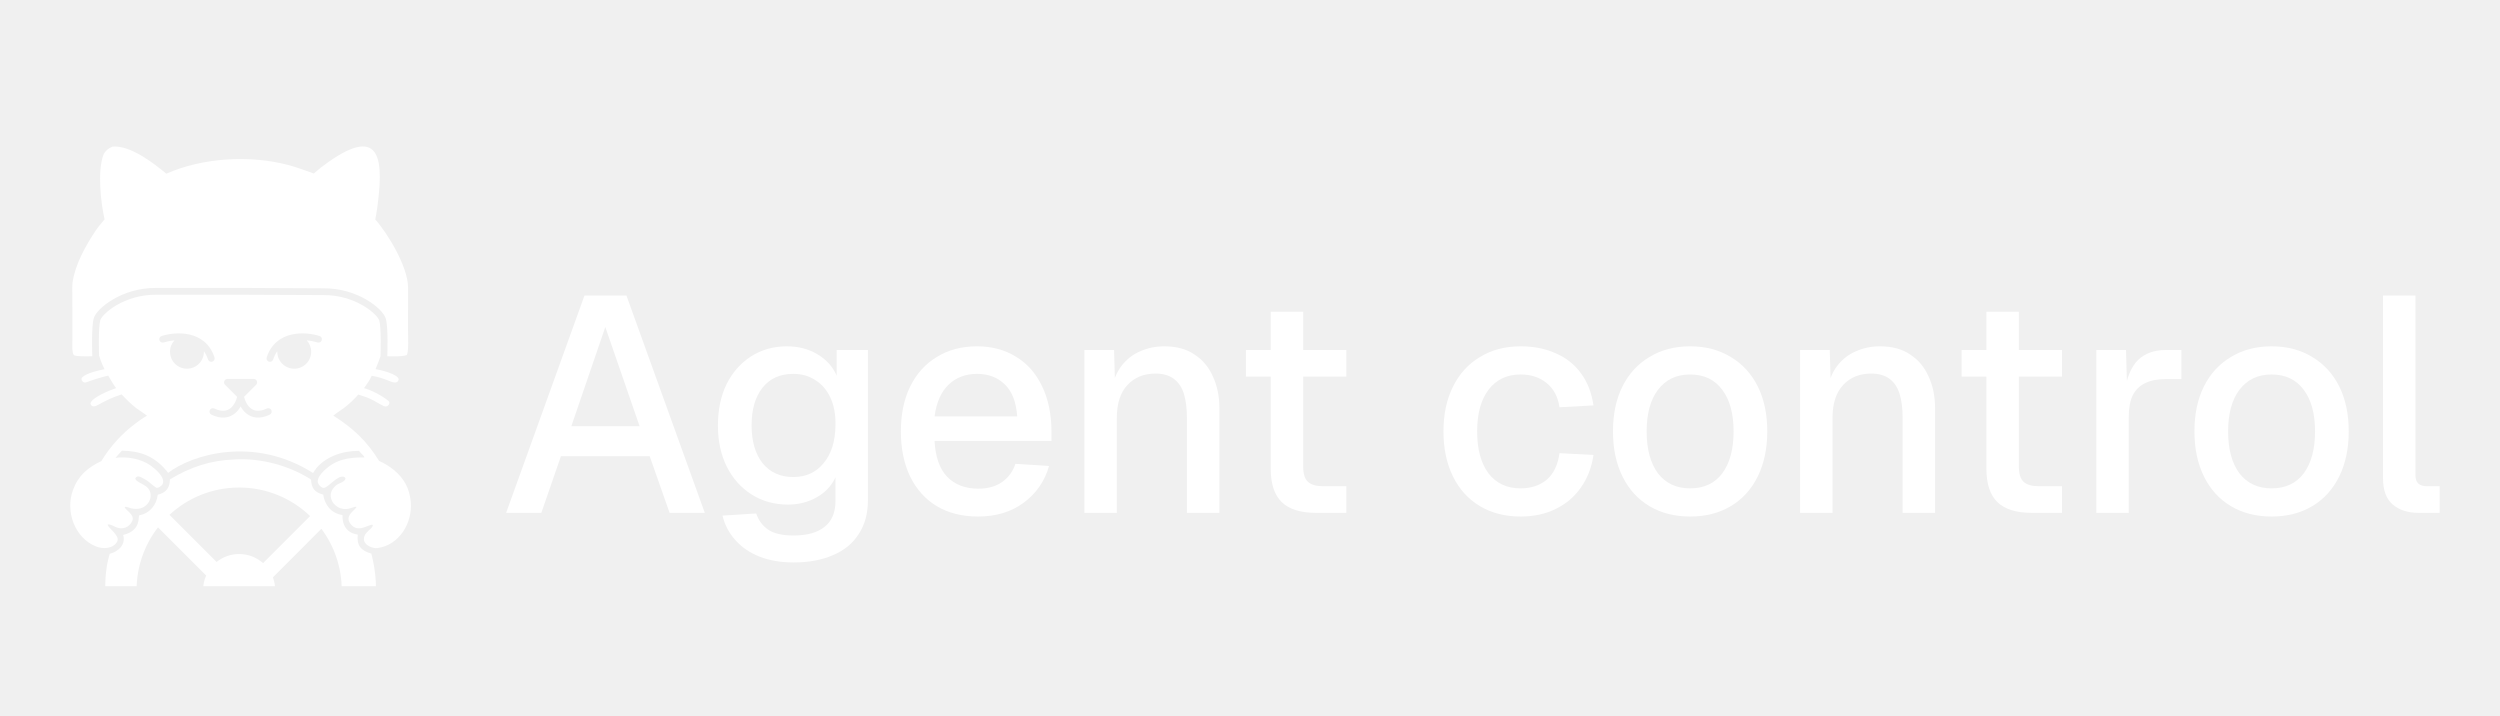
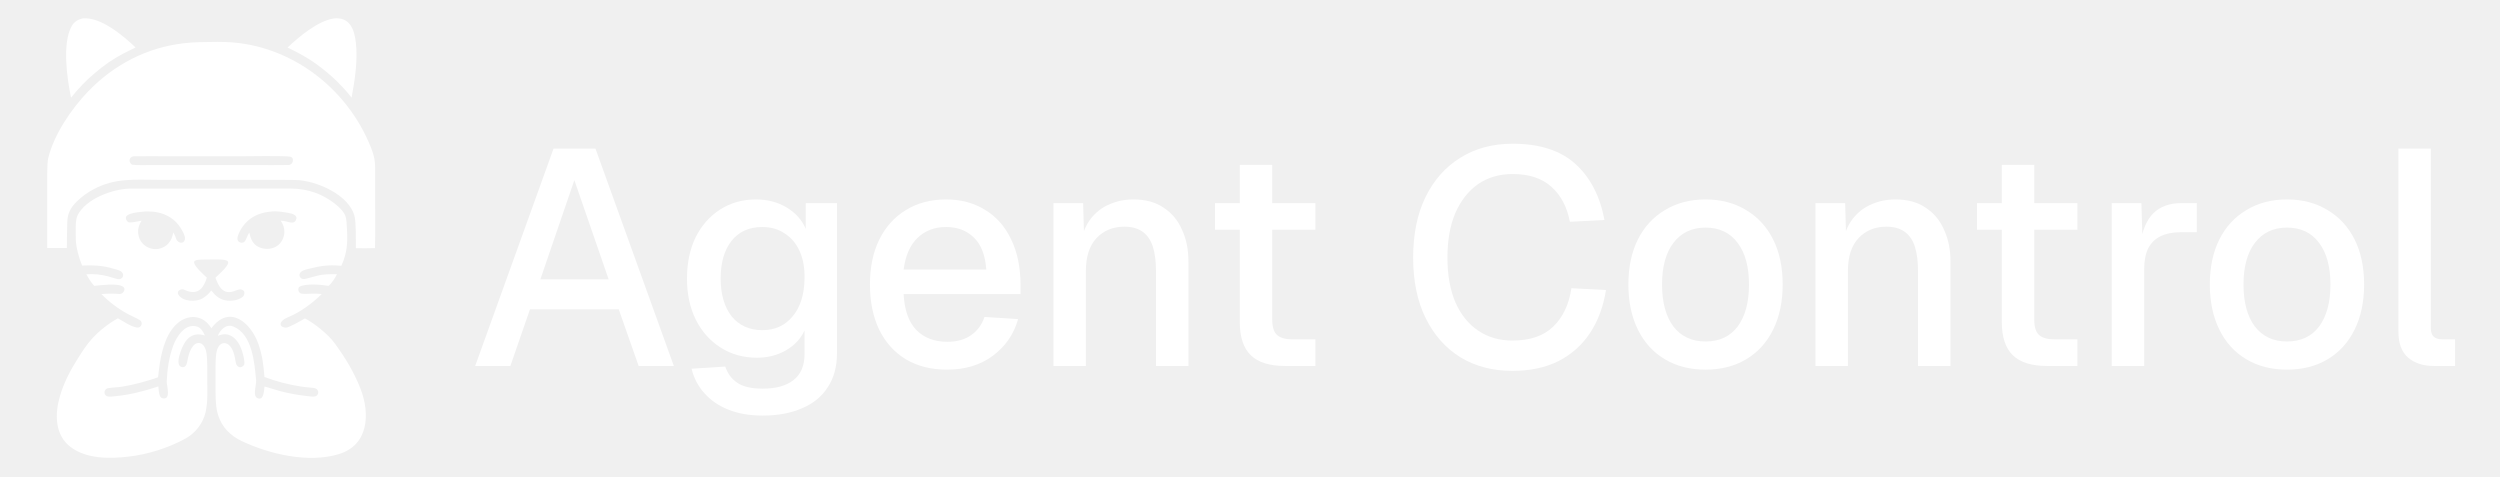
- <svg xmlns="http://www.w3.org/2000/svg" width="220" height="63" viewBox="0 0 147 42" fill="none">
-   <path d="M29.76 30.108L34.368 17.328H36.834L41.442 30.108H39.372L38.202 26.778H32.982L31.83 30.108H29.76ZM33.594 25.014H37.608L35.592 19.182L33.594 25.014Z" fill="white" />
-   <path d="M46.66 33.024C45.904 33.024 45.238 32.91 44.662 32.682C44.086 32.454 43.612 32.13 43.24 31.71C42.868 31.302 42.616 30.822 42.484 30.27L44.464 30.144C44.596 30.54 44.824 30.852 45.148 31.08C45.484 31.32 45.988 31.44 46.66 31.44C47.452 31.44 48.058 31.272 48.478 30.936C48.91 30.6 49.126 30.09 49.126 29.406V28.02C48.898 28.512 48.532 28.902 48.028 29.19C47.524 29.478 46.96 29.622 46.336 29.622C45.532 29.622 44.818 29.424 44.194 29.028C43.57 28.632 43.084 28.086 42.736 27.39C42.388 26.694 42.214 25.89 42.214 24.978C42.214 24.054 42.382 23.244 42.718 22.548C43.066 21.852 43.546 21.306 44.158 20.91C44.782 20.514 45.484 20.316 46.264 20.316C46.948 20.316 47.548 20.472 48.064 20.784C48.592 21.096 48.97 21.516 49.198 22.044V20.532H51.034V29.352C51.034 30.144 50.854 30.81 50.494 31.35C50.146 31.902 49.642 32.316 48.982 32.592C48.334 32.88 47.56 33.024 46.66 33.024ZM46.642 28.002C47.386 28.002 47.98 27.732 48.424 27.192C48.88 26.652 49.114 25.908 49.126 24.96C49.138 24.336 49.042 23.802 48.838 23.358C48.634 22.902 48.34 22.554 47.956 22.314C47.584 22.062 47.146 21.936 46.642 21.936C45.862 21.936 45.256 22.212 44.824 22.764C44.404 23.304 44.194 24.036 44.194 24.96C44.194 25.896 44.41 26.64 44.842 27.192C45.286 27.732 45.886 28.002 46.642 28.002Z" fill="white" />
-   <path d="M57.508 30.324C56.572 30.324 55.762 30.12 55.078 29.712C54.406 29.304 53.884 28.722 53.512 27.966C53.152 27.21 52.972 26.328 52.972 25.32C52.972 24.312 53.152 23.436 53.512 22.692C53.884 21.936 54.406 21.354 55.078 20.946C55.75 20.526 56.542 20.316 57.454 20.316C58.318 20.316 59.08 20.52 59.74 20.928C60.4 21.324 60.91 21.9 61.27 22.656C61.642 23.412 61.828 24.324 61.828 25.392V25.878H54.952C55 26.814 55.246 27.516 55.69 27.984C56.146 28.452 56.758 28.686 57.526 28.686C58.09 28.686 58.558 28.554 58.93 28.29C59.302 28.026 59.56 27.672 59.704 27.228L61.684 27.354C61.432 28.242 60.934 28.962 60.19 29.514C59.458 30.054 58.564 30.324 57.508 30.324ZM54.952 24.438H59.812C59.752 23.586 59.506 22.956 59.074 22.548C58.654 22.14 58.114 21.936 57.454 21.936C56.77 21.936 56.206 22.152 55.762 22.584C55.33 23.004 55.06 23.622 54.952 24.438Z" fill="white" />
-   <path d="M63.761 30.108V20.532H65.507L65.579 23.088L65.346 22.962C65.454 22.338 65.657 21.834 65.957 21.45C66.257 21.066 66.624 20.784 67.055 20.604C67.487 20.412 67.956 20.316 68.46 20.316C69.18 20.316 69.773 20.478 70.242 20.802C70.722 21.114 71.082 21.546 71.322 22.098C71.573 22.638 71.7 23.256 71.7 23.952V30.108H69.791V24.528C69.791 23.964 69.731 23.49 69.612 23.106C69.492 22.722 69.293 22.428 69.017 22.224C68.742 22.02 68.382 21.918 67.938 21.918C67.266 21.918 66.719 22.14 66.299 22.584C65.879 23.028 65.669 23.676 65.669 24.528V30.108H63.761Z" fill="white" />
-   <path d="M77.383 30.108C76.471 30.108 75.799 29.898 75.367 29.478C74.935 29.058 74.719 28.404 74.719 27.516V18.282H76.627V27.372C76.627 27.816 76.723 28.122 76.915 28.29C77.107 28.458 77.401 28.542 77.797 28.542H79.165V30.108H77.383ZM73.261 22.098V20.532H79.165V22.098H73.261Z" fill="white" />
-   <path d="M89.412 30.324C88.501 30.324 87.703 30.12 87.019 29.712C86.335 29.304 85.806 28.722 85.434 27.966C85.062 27.21 84.876 26.328 84.876 25.32C84.876 24.312 85.062 23.436 85.434 22.692C85.806 21.936 86.335 21.354 87.019 20.946C87.703 20.526 88.501 20.316 89.412 20.316C90.192 20.316 90.882 20.454 91.483 20.73C92.094 20.994 92.587 21.384 92.959 21.9C93.343 22.416 93.588 23.046 93.697 23.79L91.698 23.898C91.603 23.274 91.35 22.8 90.942 22.476C90.534 22.14 90.025 21.972 89.412 21.972C88.609 21.972 87.978 22.272 87.522 22.872C87.079 23.46 86.856 24.276 86.856 25.32C86.856 26.364 87.079 27.186 87.522 27.786C87.978 28.374 88.609 28.668 89.412 28.668C90.025 28.668 90.534 28.5 90.942 28.164C91.35 27.816 91.603 27.294 91.698 26.598L93.697 26.706C93.588 27.438 93.343 28.074 92.959 28.614C92.587 29.154 92.094 29.574 91.483 29.874C90.882 30.174 90.192 30.324 89.412 30.324Z" fill="white" />
-   <path d="M99.379 30.324C98.467 30.324 97.669 30.12 96.985 29.712C96.301 29.304 95.773 28.722 95.401 27.966C95.029 27.21 94.843 26.328 94.843 25.32C94.843 24.3 95.029 23.418 95.401 22.674C95.773 21.93 96.301 21.354 96.985 20.946C97.669 20.526 98.467 20.316 99.379 20.316C100.291 20.316 101.089 20.526 101.773 20.946C102.457 21.354 102.985 21.93 103.357 22.674C103.729 23.418 103.915 24.3 103.915 25.32C103.915 26.328 103.729 27.21 103.357 27.966C102.985 28.722 102.457 29.304 101.773 29.712C101.089 30.12 100.291 30.324 99.379 30.324ZM99.379 28.668C100.195 28.668 100.825 28.374 101.269 27.786C101.713 27.186 101.935 26.364 101.935 25.32C101.935 24.276 101.713 23.46 101.269 22.872C100.825 22.272 100.195 21.972 99.379 21.972C98.575 21.972 97.945 22.272 97.489 22.872C97.045 23.46 96.823 24.276 96.823 25.32C96.823 26.364 97.045 27.186 97.489 27.786C97.945 28.374 98.575 28.668 99.379 28.668Z" fill="white" />
-   <path d="M105.844 30.108V20.532H107.59L107.662 23.088L107.428 22.962C107.536 22.338 107.74 21.834 108.04 21.45C108.34 21.066 108.706 20.784 109.138 20.604C109.57 20.412 110.038 20.316 110.542 20.316C111.262 20.316 111.856 20.478 112.324 20.802C112.804 21.114 113.164 21.546 113.404 22.098C113.656 22.638 113.782 23.256 113.782 23.952V30.108H111.874V24.528C111.874 23.964 111.814 23.49 111.694 23.106C111.574 22.722 111.376 22.428 111.1 22.224C110.824 22.02 110.464 21.918 110.02 21.918C109.348 21.918 108.802 22.14 108.382 22.584C107.962 23.028 107.752 23.676 107.752 24.528V30.108H105.844Z" fill="white" />
-   <path d="M119.465 30.108C118.553 30.108 117.881 29.898 117.449 29.478C117.017 29.058 116.801 28.404 116.801 27.516V18.282H118.709V27.372C118.709 27.816 118.805 28.122 118.997 28.29C119.189 28.458 119.483 28.542 119.879 28.542H121.247V30.108H119.465ZM115.343 22.098V20.532H121.247V22.098H115.343Z" fill="white" />
-   <path d="M123.263 30.108V20.532H125.009L125.081 23.07L124.919 23.016C125.051 22.152 125.315 21.522 125.711 21.126C126.119 20.73 126.665 20.532 127.349 20.532H128.267V22.242H127.349C126.869 22.242 126.467 22.32 126.143 22.476C125.819 22.632 125.573 22.872 125.405 23.196C125.249 23.52 125.171 23.94 125.171 24.456V30.108H123.263Z" fill="white" />
-   <path d="M133.569 30.324C132.657 30.324 131.859 30.12 131.175 29.712C130.491 29.304 129.963 28.722 129.591 27.966C129.219 27.21 129.033 26.328 129.033 25.32C129.033 24.3 129.219 23.418 129.591 22.674C129.963 21.93 130.491 21.354 131.175 20.946C131.859 20.526 132.657 20.316 133.569 20.316C134.481 20.316 135.279 20.526 135.963 20.946C136.647 21.354 137.175 21.93 137.547 22.674C137.919 23.418 138.105 24.3 138.105 25.32C138.105 26.328 137.919 27.21 137.547 27.966C137.175 28.722 136.647 29.304 135.963 29.712C135.279 30.12 134.481 30.324 133.569 30.324ZM133.569 28.668C134.385 28.668 135.015 28.374 135.459 27.786C135.903 27.186 136.125 26.364 136.125 25.32C136.125 24.276 135.903 23.46 135.459 22.872C135.015 22.272 134.385 21.972 133.569 21.972C132.765 21.972 132.135 22.272 131.679 22.872C131.235 23.46 131.013 24.276 131.013 25.32C131.013 26.364 131.235 27.186 131.679 27.786C132.135 28.374 132.765 28.668 133.569 28.668Z" fill="white" />
-   <path d="M142.209 30.108C141.585 30.108 141.081 29.946 140.697 29.622C140.313 29.298 140.121 28.782 140.121 28.074V17.328H142.029V27.894C142.029 28.11 142.083 28.272 142.191 28.38C142.311 28.488 142.479 28.542 142.695 28.542H143.451V30.108H142.209Z" fill="white" />
-   <mask id="mask0_4811_7348" style="mask-type:alpha" maskUnits="userSpaceOnUse" x="3" y="7" width="22" height="28">
-     <rect x="3.001" y="7.578" width="21.98" height="26.844" fill="#D9D9D9" />
-   </mask>
-   <g mask="url(#mask0_4811_7348)">
-     <path d="M14.018 17.282L18.997 17.303H19C19.944 17.292 20.751 17.573 21.336 17.913C21.628 18.082 21.863 18.266 22.03 18.431C22.203 18.603 22.285 18.736 22.304 18.803C22.331 18.9 22.351 19.067 22.364 19.276C22.378 19.48 22.384 19.712 22.386 19.93C22.388 20.148 22.386 20.352 22.383 20.502C22.382 20.576 22.38 20.636 22.379 20.678C22.378 20.699 22.378 20.716 22.378 20.727V20.744L22.372 20.906C22.289 21.157 22.181 21.415 22.082 21.661C22.363 21.697 23.406 21.948 23.442 22.257C23.385 22.547 23.091 22.436 22.908 22.361C22.561 22.219 22.226 22.107 21.856 22.046C21.747 22.303 21.568 22.544 21.407 22.774C21.851 22.896 22.496 23.232 22.852 23.536C22.98 23.645 22.809 23.943 22.57 23.832C22.294 23.703 22.038 23.529 21.763 23.4C21.549 23.299 21.295 23.23 21.069 23.15C20.84 23.418 20.51 23.728 20.228 23.94C20.018 24.098 19.806 24.215 19.601 24.392C20.758 25.128 21.574 25.887 22.291 27.055C22.603 27.192 22.895 27.371 23.159 27.587C23.757 28.082 24.077 28.659 24.152 29.454C24.27 30.685 23.48 32.015 22.187 32.179C21.902 32.215 21.405 32.005 21.399 31.665C21.394 31.344 21.636 31.202 21.836 31C21.878 30.958 21.924 30.883 21.92 30.819C21.74 30.733 21.141 31.273 20.707 30.862C20.106 30.291 20.962 29.928 20.957 29.753C20.814 29.71 20.487 29.986 20.038 29.843C19.814 29.774 19.627 29.615 19.523 29.405C19.348 29.053 19.477 28.739 19.757 28.493C19.904 28.363 20.243 28.313 20.314 28.113C20.299 28.031 20.313 28.062 20.247 27.997C19.864 27.85 19.372 28.564 19.057 28.639C18.909 28.674 18.672 28.409 18.68 28.259C18.692 28.025 18.874 27.804 19.031 27.65C19.733 26.961 20.478 26.84 21.423 26.851C21.418 26.78 21.384 26.767 21.327 26.702C21.242 26.62 21.184 26.553 21.108 26.463C20.134 26.459 19.121 26.795 18.507 27.59C17.972 27.235 17.036 26.845 16.415 26.679C14.735 26.232 12.89 26.28 11.249 26.867C10.737 27.05 10.239 27.32 9.77 27.588C8.981 26.748 8.306 26.489 7.172 26.448C7.044 26.581 6.914 26.732 6.793 26.872C7.483 26.784 8.305 26.925 8.88 27.342C9.134 27.527 9.728 28.024 9.567 28.407C9.528 28.502 9.289 28.696 9.172 28.62C8.943 28.476 8.749 28.25 8.506 28.127C8.336 28.04 8.079 27.846 7.955 28.077C8.008 28.396 8.809 28.399 8.858 29.032C8.872 29.234 8.804 29.433 8.669 29.584C8.427 29.861 8.085 29.922 7.731 29.846C7.601 29.818 7.473 29.744 7.336 29.755C7.293 29.904 7.958 30.205 7.777 30.583C7.604 30.973 7.192 31.12 6.805 30.942C6.693 30.89 6.447 30.751 6.334 30.798C6.309 30.964 7.075 31.442 6.894 31.788C6.665 32.224 6.063 32.249 5.656 32.088C4.39 31.591 3.829 30.01 4.289 28.772C4.598 27.92 5.161 27.44 5.959 27.065C6.482 26.203 7.166 25.448 7.975 24.845C8.152 24.711 8.45 24.497 8.646 24.398C8.445 24.235 8.22 24.109 8.02 23.957C7.726 23.733 7.403 23.417 7.156 23.144C6.657 23.296 6.233 23.498 5.779 23.753C5.623 23.84 5.417 23.934 5.321 23.704C5.299 23.354 6.522 22.872 6.826 22.773C6.674 22.58 6.495 22.258 6.362 22.037C5.909 22.147 5.513 22.27 5.076 22.431C4.868 22.508 4.725 22.254 4.826 22.148C5.072 21.891 5.795 21.73 6.146 21.66C6.021 21.413 5.918 21.157 5.837 20.893C5.834 20.893 5.83 20.893 5.826 20.893L5.821 20.722V20.706C5.821 20.695 5.82 20.678 5.819 20.657C5.818 20.615 5.817 20.553 5.816 20.479C5.813 20.33 5.812 20.126 5.814 19.909C5.816 19.69 5.821 19.459 5.834 19.255C5.848 19.046 5.869 18.879 5.896 18.782C5.914 18.715 5.996 18.581 6.169 18.41C6.336 18.244 6.571 18.061 6.863 17.891C7.449 17.552 8.255 17.27 9.198 17.282H14.018ZM13.375 22.234C13.196 22.234 13.107 22.45 13.233 22.577L13.943 23.285C13.892 23.503 13.77 23.777 13.566 23.946C13.463 24.032 13.339 24.09 13.189 24.104C13.037 24.118 12.844 24.088 12.604 23.974C12.504 23.927 12.384 23.969 12.337 24.069C12.29 24.169 12.332 24.288 12.432 24.335C12.723 24.474 12.988 24.525 13.226 24.503C13.465 24.48 13.663 24.384 13.821 24.253C13.959 24.139 14.066 23.998 14.148 23.852C14.229 23.997 14.334 24.14 14.472 24.253C14.63 24.384 14.829 24.48 15.068 24.503C15.305 24.525 15.57 24.474 15.861 24.335C15.961 24.288 16.003 24.169 15.956 24.069C15.909 23.969 15.789 23.927 15.69 23.974C15.449 24.088 15.256 24.118 15.105 24.104C14.954 24.09 14.83 24.032 14.727 23.946C14.524 23.777 14.402 23.504 14.352 23.286L15.06 22.577C15.186 22.45 15.097 22.234 14.918 22.234H13.375ZM11.142 19.623C10.538 19.485 9.905 19.581 9.505 19.709C9.4 19.742 9.342 19.854 9.375 19.959C9.409 20.064 9.521 20.123 9.626 20.089C9.797 20.035 10.017 19.987 10.257 19.966C10.096 20.143 9.997 20.377 9.997 20.635C9.997 21.186 10.443 21.632 10.993 21.632C11.544 21.632 11.99 21.186 11.99 20.635C11.99 20.625 11.99 20.614 11.989 20.603C12.087 20.738 12.17 20.899 12.232 21.09C12.266 21.195 12.379 21.253 12.483 21.219C12.588 21.185 12.646 21.072 12.612 20.967C12.348 20.147 11.757 19.763 11.142 19.623ZM18.789 19.709C18.389 19.581 17.757 19.485 17.152 19.623C16.537 19.763 15.946 20.147 15.682 20.967C15.648 21.072 15.706 21.185 15.811 21.219C15.915 21.253 16.029 21.195 16.063 21.09C16.124 20.899 16.207 20.737 16.306 20.602C16.305 20.613 16.304 20.624 16.304 20.635C16.304 21.186 16.75 21.632 17.3 21.632C17.85 21.632 18.297 21.186 18.297 20.635C18.297 20.378 18.199 20.143 18.038 19.966C18.277 19.987 18.497 20.035 18.668 20.089C18.773 20.123 18.885 20.064 18.919 19.959C18.953 19.854 18.894 19.742 18.789 19.709ZM19.306 9.481C22.495 7.235 22.552 9.487 22.172 12.24C22.144 12.444 22.102 12.653 22.066 12.857C22.827 13.713 23.963 15.625 23.993 16.807C23.99 17.64 23.997 18.48 23.99 19.312C23.989 19.526 24.05 20.777 23.901 20.834C23.656 20.921 23.168 20.912 22.772 20.9L22.777 20.757V20.753C22.778 20.75 22.778 20.744 22.778 20.739C22.779 20.727 22.779 20.71 22.779 20.689C22.78 20.646 22.782 20.584 22.783 20.508C22.786 20.357 22.788 20.149 22.786 19.926C22.784 19.704 22.778 19.465 22.764 19.25C22.75 19.039 22.727 18.837 22.689 18.697C22.641 18.527 22.498 18.332 22.312 18.147C22.118 17.956 21.856 17.752 21.537 17.567C20.9 17.197 20.024 16.893 18.999 16.905L14.019 16.881V16.882H9.201V16.883C8.176 16.872 7.3 17.175 6.662 17.546C6.343 17.731 6.08 17.934 5.887 18.125C5.7 18.311 5.557 18.505 5.51 18.675C5.471 18.815 5.449 19.018 5.436 19.228C5.422 19.443 5.415 19.683 5.413 19.905C5.411 20.127 5.413 20.335 5.416 20.487C5.417 20.562 5.419 20.625 5.42 20.668C5.421 20.689 5.421 20.706 5.421 20.717C5.421 20.723 5.422 20.728 5.422 20.731V20.735L5.427 20.9C5.018 20.909 4.483 20.914 4.347 20.839C4.213 20.699 4.257 20.077 4.258 19.878L4.257 18.587L4.253 17.326C4.253 17.147 4.241 16.729 4.266 16.56C4.422 15.483 5.046 14.381 5.641 13.488C5.764 13.303 6.007 13.024 6.149 12.85C5.927 11.877 5.728 10.068 6.067 9.094C6.154 8.846 6.373 8.671 6.617 8.573C7.667 8.482 9.019 9.537 9.78 10.165C11.929 9.216 14.688 9.061 16.942 9.652C17.475 9.792 17.933 9.972 18.448 10.155C18.721 9.914 19.008 9.689 19.306 9.481Z" fill="white" />
-     <path d="M9.768 27.604C11.214 26.491 14.957 25.346 18.512 27.604" stroke="white" stroke-width="0.384" />
-     <path d="M13.808 26.966C15.327 26.877 17.01 27.326 18.289 28.151C18.313 28.667 18.51 28.907 19.006 29.037C19.094 29.657 19.498 30.149 20.136 30.236C20.122 30.853 20.396 31.293 21.037 31.387C20.968 32.038 21.222 32.326 21.834 32.504C23.002 36.899 20.325 41.182 15.923 42.153C15.406 42.267 14.981 42.306 14.458 42.338C13.526 42.37 12.595 42.248 11.701 41.981C9.72 41.37 8.06 40.004 7.081 38.177C6.227 36.581 5.924 34.254 6.451 32.517C6.961 32.387 7.412 31.971 7.241 31.407C7.809 31.28 8.158 30.936 8.164 30.342C8.159 30.333 8.186 30.251 8.192 30.249C8.797 30.15 9.216 29.632 9.274 29.043C9.772 28.915 9.976 28.654 9.993 28.14C11.203 27.407 12.386 27.018 13.808 26.966ZM9.29 30.962C8.501 31.982 8.031 33.261 8.031 34.65C8.032 37.98 10.732 40.681 14.062 40.681C17.393 40.681 20.093 37.98 20.094 34.65C20.094 33.299 19.649 32.052 18.899 31.046L16.045 33.902C16.133 34.135 16.183 34.387 16.183 34.651C16.183 35.822 15.234 36.772 14.062 36.772C12.891 36.772 11.941 35.822 11.94 34.651C11.94 34.346 12.005 34.056 12.121 33.794L9.29 30.962ZM14.062 28.619C12.481 28.619 11.041 29.228 9.966 30.224L12.736 32.995C13.1 32.703 13.561 32.529 14.062 32.529C14.602 32.529 15.094 32.732 15.469 33.064L18.235 30.297C17.152 29.258 15.682 28.619 14.062 28.619Z" fill="white" />
-   </g>
+ <svg xmlns="http://www.w3.org/2000/svg" width="147" height="28" viewBox="0 0 147 28" fill="none">
+   <path d="M143.114 21.519C142.49 21.519 141.986 21.357 141.602 21.033C141.218 20.709 141.026 20.193 141.026 19.485V8.739H142.934V19.305C142.934 19.521 142.988 19.683 143.096 19.791C143.216 19.899 143.384 19.953 143.6 19.953H144.356V21.519H143.114Z" fill="white" />
+   <path d="M134.474 21.735C133.562 21.735 132.764 21.532 132.08 21.123C131.396 20.715 130.868 20.134 130.496 19.378C130.124 18.622 129.938 17.739 129.938 16.732C129.938 15.711 130.124 14.829 130.496 14.085C130.868 13.341 131.396 12.765 132.08 12.357C132.764 11.938 133.562 11.727 134.474 11.727C135.386 11.727 136.184 11.938 136.868 12.357C137.552 12.765 138.08 13.341 138.452 14.085C138.824 14.829 139.01 15.711 139.01 16.732C139.01 17.739 138.824 18.622 138.452 19.378C138.08 20.134 137.552 20.715 136.868 21.123C136.184 21.532 135.386 21.735 134.474 21.735ZM134.474 20.079C135.29 20.079 135.92 19.785 136.364 19.198C136.808 18.598 137.03 17.776 137.03 16.732C137.03 15.688 136.808 14.871 136.364 14.284C135.92 13.684 135.29 13.383 134.474 13.383C133.67 13.383 133.04 13.684 132.584 14.284C132.14 14.871 131.918 15.688 131.918 16.732C131.918 17.776 132.14 18.598 132.584 19.198C133.04 19.785 133.67 20.079 134.474 20.079Z" fill="white" />
+   <path d="M124.169 21.519V11.943H125.915L125.987 14.481L125.825 14.427C125.957 13.563 126.221 12.933 126.617 12.537C127.025 12.141 127.571 11.943 128.255 11.943H129.173V13.653H128.255C127.775 13.653 127.373 13.731 127.049 13.887C126.725 14.043 126.479 14.283 126.311 14.607C126.155 14.931 126.077 15.351 126.077 15.867V21.519H124.169Z" fill="white" />
+   <path d="M120.37 21.519C119.458 21.519 118.786 21.309 118.354 20.889C117.922 20.469 117.706 19.815 117.706 18.927V9.693H119.614V18.783C119.614 19.227 119.71 19.533 119.902 19.701C120.094 19.869 120.388 19.953 120.784 19.953H122.152V21.519H120.37ZM116.248 13.509V11.943H122.152V13.509H116.248Z" fill="white" />
+   <path d="M106.749 21.52V11.944H108.495L108.567 14.499L108.333 14.373C108.441 13.749 108.645 13.245 108.945 12.861C109.245 12.477 109.611 12.195 110.043 12.015C110.475 11.823 110.943 11.727 111.447 11.727C112.167 11.727 112.761 11.889 113.229 12.213C113.709 12.525 114.069 12.957 114.309 13.509C114.561 14.05 114.687 14.668 114.687 15.364V21.52H112.779V15.94C112.779 15.376 112.719 14.902 112.599 14.518C112.479 14.133 112.281 13.839 112.005 13.636C111.729 13.431 111.369 13.329 110.925 13.329C110.253 13.329 109.707 13.552 109.287 13.995C108.867 14.44 108.657 15.088 108.657 15.94V21.52H106.749Z" fill="white" />
+   <path d="M100.285 21.735C99.373 21.735 98.575 21.532 97.891 21.123C97.207 20.715 96.678 20.134 96.306 19.378C95.934 18.622 95.749 17.739 95.749 16.732C95.749 15.711 95.934 14.829 96.306 14.085C96.678 13.341 97.207 12.765 97.891 12.357C98.575 11.938 99.373 11.727 100.285 11.727C101.197 11.727 101.995 11.938 102.679 12.357C103.363 12.765 103.891 13.341 104.263 14.085C104.635 14.829 104.821 15.711 104.821 16.732C104.821 17.739 104.635 18.622 104.263 19.378C103.891 20.134 103.363 20.715 102.679 21.123C101.995 21.532 101.197 21.735 100.285 21.735ZM100.285 20.079C101.101 20.079 101.731 19.785 102.175 19.198C102.619 18.598 102.841 17.776 102.841 16.732C102.841 15.688 102.619 14.871 102.175 14.284C101.731 13.684 101.101 13.383 100.285 13.383C99.481 13.383 98.85 13.684 98.394 14.284C97.951 14.871 97.728 15.688 97.728 16.732C97.728 17.776 97.951 18.598 98.394 19.198C98.85 19.785 99.481 20.079 100.285 20.079Z" fill="white" />
+   <path d="M88.925 21.807C87.773 21.807 86.759 21.543 85.883 21.015C85.007 20.475 84.323 19.707 83.831 18.711C83.339 17.715 83.093 16.527 83.093 15.147C83.093 13.779 83.333 12.597 83.813 11.601C84.305 10.593 84.989 9.819 85.865 9.279C86.741 8.727 87.767 8.451 88.943 8.451C90.527 8.451 91.757 8.847 92.633 9.639C93.509 10.431 94.079 11.529 94.343 12.933L92.309 13.041C92.141 12.165 91.781 11.481 91.229 10.989C90.677 10.485 89.915 10.233 88.943 10.233C88.163 10.233 87.485 10.431 86.909 10.827C86.345 11.223 85.901 11.787 85.577 12.519C85.265 13.251 85.109 14.127 85.109 15.147C85.109 16.167 85.265 17.043 85.577 17.775C85.901 18.507 86.351 19.065 86.927 19.449C87.503 19.833 88.169 20.025 88.925 20.025C89.957 20.025 90.755 19.755 91.319 19.215C91.895 18.663 92.255 17.907 92.399 16.947L94.433 17.055C94.277 18.027 93.965 18.867 93.497 19.575C93.029 20.283 92.411 20.835 91.643 21.231C90.875 21.615 89.969 21.807 88.925 21.807Z" fill="white" />
+   <path d="M75.563 21.519C74.651 21.519 73.979 21.309 73.547 20.889C73.115 20.469 72.899 19.815 72.899 18.927V9.693H74.807V18.783C74.807 19.227 74.903 19.533 75.095 19.701C75.287 19.869 75.581 19.953 75.977 19.953H77.345V21.519H75.563ZM71.441 13.509V11.943H77.345V13.509H71.441Z" fill="white" />
+   <path d="M61.942 21.52V11.944H63.688L63.76 14.499L63.526 14.373C63.634 13.749 63.838 13.245 64.138 12.861C64.438 12.477 64.804 12.195 65.236 12.015C65.668 11.823 66.136 11.727 66.64 11.727C67.36 11.727 67.954 11.889 68.422 12.213C68.902 12.525 69.262 12.957 69.502 13.509C69.754 14.05 69.88 14.668 69.88 15.364V21.52H67.972V15.94C67.972 15.376 67.912 14.902 67.792 14.518C67.672 14.133 67.474 13.839 67.198 13.636C66.922 13.431 66.562 13.329 66.118 13.329C65.446 13.329 64.9 13.552 64.48 13.995C64.06 14.44 63.85 15.088 63.85 15.94V21.52H61.942Z" fill="white" />
+   <path d="M55.689 21.735C54.753 21.735 53.943 21.532 53.259 21.123C52.587 20.715 52.065 20.134 51.693 19.378C51.333 18.622 51.153 17.739 51.153 16.732C51.153 15.723 51.333 14.848 51.693 14.104C52.065 13.348 52.587 12.765 53.259 12.357C53.931 11.938 54.723 11.727 55.635 11.727C56.499 11.727 57.261 11.931 57.921 12.339C58.581 12.736 59.091 13.312 59.451 14.068C59.823 14.823 60.009 15.736 60.009 16.803V17.29H53.133C53.181 18.226 53.427 18.927 53.871 19.395C54.327 19.863 54.939 20.098 55.707 20.098C56.271 20.098 56.739 19.965 57.111 19.701C57.483 19.438 57.741 19.084 57.885 18.64L59.865 18.765C59.613 19.654 59.115 20.373 58.371 20.925C57.639 21.465 56.745 21.735 55.689 21.735ZM53.133 15.85H57.993C57.933 14.998 57.687 14.367 57.255 13.96C56.835 13.552 56.295 13.348 55.635 13.348C54.951 13.348 54.387 13.563 53.943 13.995C53.511 14.415 53.241 15.034 53.133 15.85Z" fill="white" />
+   <path d="M44.841 24.436C44.085 24.436 43.419 24.322 42.843 24.093C42.267 23.866 41.793 23.541 41.421 23.122C41.049 22.713 40.797 22.233 40.665 21.681L42.645 21.555C42.777 21.951 43.005 22.264 43.329 22.491C43.665 22.732 44.169 22.852 44.841 22.852C45.633 22.852 46.239 22.683 46.659 22.348C47.091 22.012 47.307 21.502 47.307 20.817V19.431C47.079 19.924 46.713 20.314 46.209 20.602C45.705 20.89 45.141 21.034 44.517 21.034C43.713 21.034 42.999 20.835 42.375 20.439C41.751 20.044 41.265 19.497 40.917 18.802C40.569 18.105 40.395 17.302 40.395 16.39C40.395 15.466 40.563 14.655 40.899 13.96C41.247 13.264 41.727 12.717 42.339 12.322C42.963 11.925 43.665 11.727 44.445 11.727C45.129 11.727 45.729 11.883 46.245 12.195C46.773 12.508 47.151 12.928 47.379 13.456V11.944H49.215V20.764C49.215 21.555 49.035 22.221 48.675 22.762C48.327 23.314 47.823 23.727 47.163 24.003C46.515 24.291 45.741 24.436 44.841 24.436ZM44.823 19.413C45.567 19.413 46.161 19.143 46.605 18.604C47.061 18.064 47.295 17.32 47.307 16.372C47.319 15.748 47.223 15.213 47.019 14.77C46.815 14.313 46.521 13.966 46.137 13.726C45.765 13.473 45.327 13.348 44.823 13.348C44.043 13.348 43.437 13.623 43.005 14.175C42.585 14.716 42.375 15.447 42.375 16.372C42.375 17.308 42.591 18.052 43.023 18.604C43.467 19.143 44.067 19.413 44.823 19.413Z" fill="white" />
+   <path d="M27.94 21.519L32.548 8.739H35.014L39.622 21.519H37.552L36.382 18.189H31.162L30.01 21.519H27.94ZM31.774 16.425H35.788L33.772 10.593L31.774 16.425Z" fill="white" />
+   <path d="M7.581 11.09L14.187 11.088L16.25 11.087C16.635 11.087 17.155 11.072 17.528 11.109C17.973 11.15 18.408 11.264 18.817 11.446C19.294 11.661 20.121 12.191 20.308 12.698C20.384 12.906 20.386 13.222 20.4 13.445C20.449 14.248 20.417 14.888 20.069 15.632C20.041 15.629 20.013 15.626 19.985 15.623C19.336 15.564 18.847 15.633 18.213 15.792C18.038 15.841 17.845 15.867 17.701 15.986C17.504 16.157 17.647 16.444 17.902 16.406C18.077 16.379 18.24 16.318 18.412 16.276C18.477 16.26 18.546 16.243 18.61 16.225C19.009 16.113 19.404 16.12 19.813 16.124C19.712 16.34 19.501 16.668 19.315 16.81C18.905 16.739 18.034 16.657 17.631 16.848C17.475 16.922 17.527 17.241 17.734 17.268C17.933 17.294 18.125 17.273 18.329 17.267C18.526 17.261 18.724 17.268 18.921 17.287C18.37 17.832 17.622 18.382 16.898 18.67C16.45 18.848 16.333 19.218 16.792 19.267C16.968 19.286 17.748 18.829 17.93 18.721C18.497 19.018 19.305 19.666 19.679 20.182C20.294 21.025 20.827 21.895 21.201 22.865C21.762 24.32 21.694 26.167 19.912 26.706C18.137 27.243 15.851 26.71 14.212 25.934C13.549 25.62 13.054 25.123 12.829 24.424C12.772 24.247 12.733 24.065 12.714 23.88C12.657 23.338 12.677 22.747 12.674 22.199C12.673 21.786 12.663 21.366 12.698 20.954C12.712 20.788 12.74 20.595 12.816 20.444C12.942 20.186 13.166 20.098 13.419 20.249C13.739 20.503 13.796 20.947 13.867 21.331C13.916 21.595 14.176 21.699 14.346 21.461C14.396 21.392 14.36 21.17 14.342 21.076C14.251 20.582 14.041 19.968 13.554 19.733C13.293 19.607 13.068 19.646 12.807 19.743C12.963 19.38 13.294 19.032 13.717 19.198C14.84 19.654 14.964 21.337 15.06 22.364C15.089 22.686 14.789 23.365 15.226 23.437C15.28 23.447 15.335 23.431 15.376 23.395C15.516 23.273 15.533 22.909 15.551 22.727C15.81 22.789 16.15 22.912 16.425 22.986C16.969 23.131 17.523 23.233 18.083 23.291C18.213 23.306 18.435 23.346 18.556 23.3C18.616 23.277 18.664 23.231 18.69 23.172C18.719 23.107 18.719 23.032 18.689 22.967C18.628 22.833 18.488 22.814 18.357 22.802C18.126 22.781 17.896 22.759 17.667 22.723C16.944 22.612 16.234 22.425 15.55 22.167C15.484 21.39 15.438 20.962 15.195 20.225C14.732 18.934 13.473 17.893 12.43 19.302C12.418 19.284 12.407 19.266 12.395 19.248C12.186 18.94 11.94 18.735 11.563 18.659C11.229 18.591 10.832 18.709 10.558 18.912C9.816 19.461 9.544 20.484 9.399 21.35C9.352 21.629 9.338 21.909 9.291 22.186C8.585 22.427 7.919 22.613 7.182 22.736C6.91 22.78 6.632 22.776 6.361 22.824C6.205 22.852 6.107 23.004 6.156 23.156C6.175 23.213 6.215 23.26 6.268 23.286C6.407 23.355 6.623 23.312 6.775 23.297C7.649 23.215 8.483 22.996 9.313 22.721C9.33 22.907 9.339 23.356 9.53 23.41C10.098 23.571 9.791 22.652 9.802 22.432C9.836 21.72 9.936 21.015 10.175 20.352C10.383 19.778 10.896 18.976 11.608 19.209C11.819 19.282 11.967 19.527 12.045 19.73C11.255 19.467 10.843 20 10.608 20.708C10.533 20.936 10.347 21.52 10.706 21.586C10.972 21.634 10.998 21.306 11.039 21.121C11.092 20.8 11.317 20.065 11.773 20.18C12.009 20.24 12.128 20.595 12.151 20.815C12.198 21.259 12.185 21.711 12.188 22.158C12.178 22.857 12.241 23.576 12.084 24.259C11.935 24.891 11.486 25.467 10.916 25.782C9.911 26.335 8.702 26.718 7.564 26.849C6.438 26.979 5.11 26.995 4.161 26.291C3.211 25.586 3.219 24.323 3.524 23.294C3.75 22.514 4.127 21.79 4.561 21.106C4.822 20.695 5.095 20.255 5.427 19.897C5.864 19.428 6.371 19.03 6.931 18.718C7.282 18.901 7.654 19.192 8.054 19.26C8.303 19.303 8.459 18.958 8.203 18.811C7.977 18.681 7.74 18.584 7.509 18.461C6.939 18.151 6.418 17.756 5.964 17.292C6.297 17.259 6.623 17.259 6.955 17.281C7.216 17.349 7.453 17.007 7.23 16.856C6.889 16.625 5.877 16.783 5.54 16.808C5.348 16.6 5.213 16.374 5.08 16.128C5.511 16.096 5.945 16.138 6.363 16.252C6.551 16.305 6.738 16.375 6.931 16.412C7.189 16.462 7.351 16.173 7.156 15.993C7.026 15.876 6.831 15.848 6.671 15.8C6.028 15.606 5.49 15.589 4.827 15.613C4.652 15.209 4.467 14.526 4.456 14.081C4.468 13.726 4.4 12.983 4.56 12.663C5.056 11.677 6.607 11.131 7.581 11.09ZM8.326 12.976C8.148 13.265 8.07 13.535 8.154 13.878C8.216 14.139 8.382 14.364 8.614 14.499C8.85 14.643 9.134 14.684 9.401 14.615C9.582 14.568 9.763 14.469 9.889 14.33C10.097 14.081 10.113 13.983 10.189 13.67C10.225 13.726 10.318 13.902 10.331 13.967C10.391 14.278 10.786 14.417 10.873 14.073C10.927 13.861 10.615 13.374 10.489 13.215C10.127 12.756 9.583 12.506 9.01 12.448C8.893 12.436 8.514 12.421 8.398 12.449C8.117 12.477 7.04 12.546 7.519 13.047C7.612 13.144 8.171 12.996 8.326 12.976ZM14.658 13.676C14.757 14.101 14.892 14.427 15.335 14.576C15.903 14.752 16.493 14.524 16.674 13.932C16.757 13.663 16.728 13.372 16.594 13.125C16.566 13.073 16.535 13.023 16.502 12.975C16.609 12.982 16.695 12.991 16.816 13.02C17.072 13.081 17.364 13.201 17.433 12.83C17.456 12.705 17.263 12.59 17.163 12.565C16.817 12.48 16.218 12.383 15.865 12.449C15.03 12.53 14.37 12.964 14.032 13.749C13.991 13.844 13.956 13.95 13.96 14.053C13.97 14.277 14.301 14.36 14.415 14.162C14.509 14.002 14.555 13.829 14.658 13.676ZM12.163 16.326C11.986 16.878 11.714 17.327 11.039 17.119C10.863 17.064 10.751 16.946 10.565 17.056C10.45 17.116 10.426 17.231 10.493 17.334C10.764 17.751 11.544 17.771 11.934 17.53C12.156 17.393 12.275 17.265 12.424 17.079C12.488 17.155 12.562 17.248 12.628 17.32C12.764 17.442 12.886 17.54 13.072 17.611C13.426 17.744 13.991 17.701 14.281 17.445C14.374 17.363 14.417 17.163 14.306 17.081C14.143 16.942 13.925 17.064 13.756 17.122C13.116 17.346 12.851 16.845 12.669 16.329C13.964 15.143 13.483 15.254 11.975 15.263C11.969 15.263 11.964 15.264 11.958 15.264C11.825 15.268 11.373 15.241 11.416 15.452C11.468 15.705 11.976 16.149 12.163 16.326Z" fill="white" />
+   <path d="M12.613 2.465C12.721 2.459 12.823 2.467 12.93 2.466C16.872 2.45 20.399 5.074 21.82 8.697C22.072 9.341 22.061 9.609 22.059 10.283L22.057 11.576C22.058 12.562 22.075 13.607 22.049 14.589C21.681 14.603 21.293 14.596 20.924 14.594C20.925 14.528 20.925 14.461 20.926 14.395C20.928 14.012 20.93 13.104 20.858 12.767C20.584 11.462 18.575 10.599 17.362 10.583C16.655 10.573 16.016 10.575 15.353 10.575L12.233 10.575H9.326C7.926 10.574 6.772 10.446 5.5 11.13C5.147 11.316 4.823 11.551 4.536 11.828C4.171 12.184 3.979 12.512 3.957 13.031C3.936 13.548 3.939 14.064 3.932 14.581L2.777 14.583L2.777 11.253C2.777 10.842 2.753 9.635 2.835 9.296C3.174 7.9 4.206 6.39 5.182 5.377C6.703 3.799 8.638 2.791 10.817 2.542C11.51 2.463 11.928 2.478 12.613 2.465ZM17.012 9.702C17.098 9.668 17.16 9.632 17.198 9.544C17.225 9.478 17.237 9.396 17.209 9.329C17.187 9.276 17.146 9.238 17.093 9.219C16.886 9.146 14.435 9.19 14.017 9.19L9.92 9.189C9.241 9.189 8.524 9.178 7.847 9.19C7.571 9.241 7.548 9.541 7.763 9.686C8.062 9.723 8.606 9.706 8.929 9.706L10.989 9.705L14.919 9.705C15.607 9.705 16.326 9.716 17.012 9.702Z" fill="white" />
+   <path d="M4.855 1.081C5.928 0.982 7.232 2.088 7.97 2.79C7.72 2.92 7.47 3.03 7.219 3.164C6.638 3.474 6.093 3.849 5.596 4.281C5.082 4.7 4.589 5.225 4.176 5.744C3.949 4.635 3.641 2.568 4.215 1.537C4.358 1.281 4.575 1.15 4.855 1.081Z" fill="white" />
+   <path d="M19.638 1.083C20.57 0.992 20.84 1.728 20.926 2.516C21.041 3.562 20.866 4.712 20.673 5.742C20.355 5.323 19.901 4.853 19.518 4.503C18.596 3.704 18.003 3.323 16.908 2.795C17.587 2.153 18.692 1.226 19.638 1.083Z" fill="white" />
</svg>
